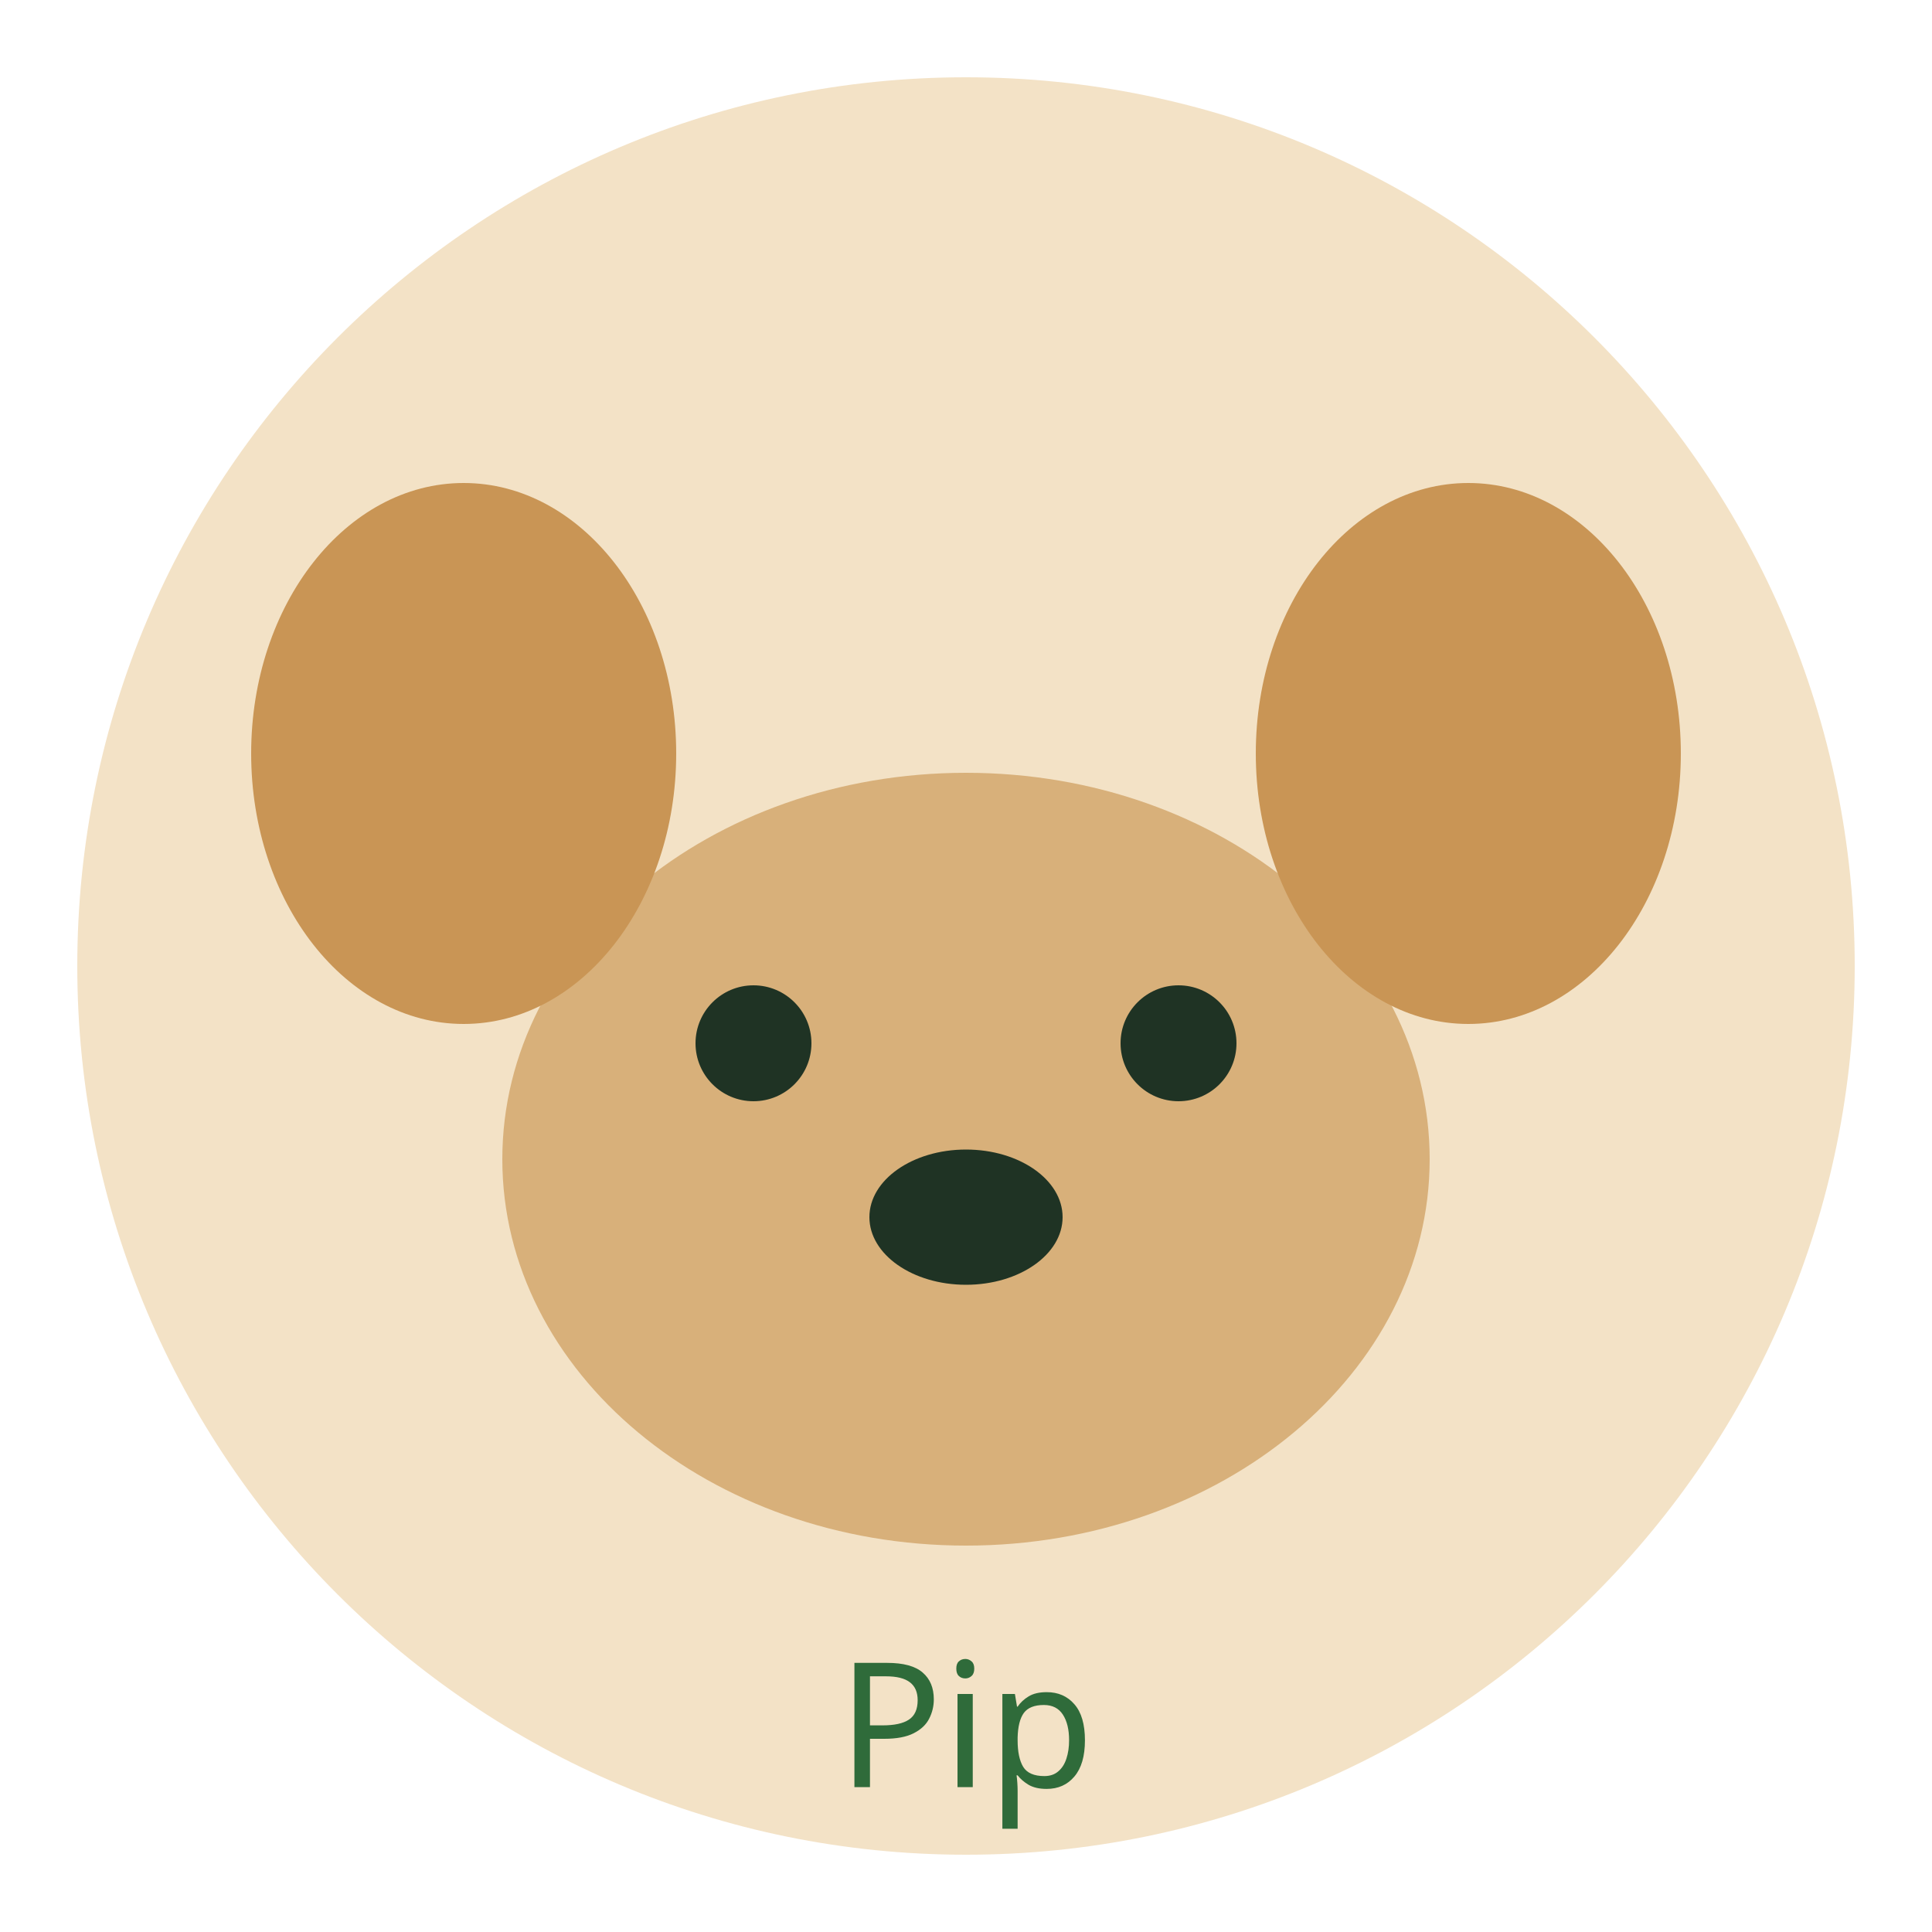
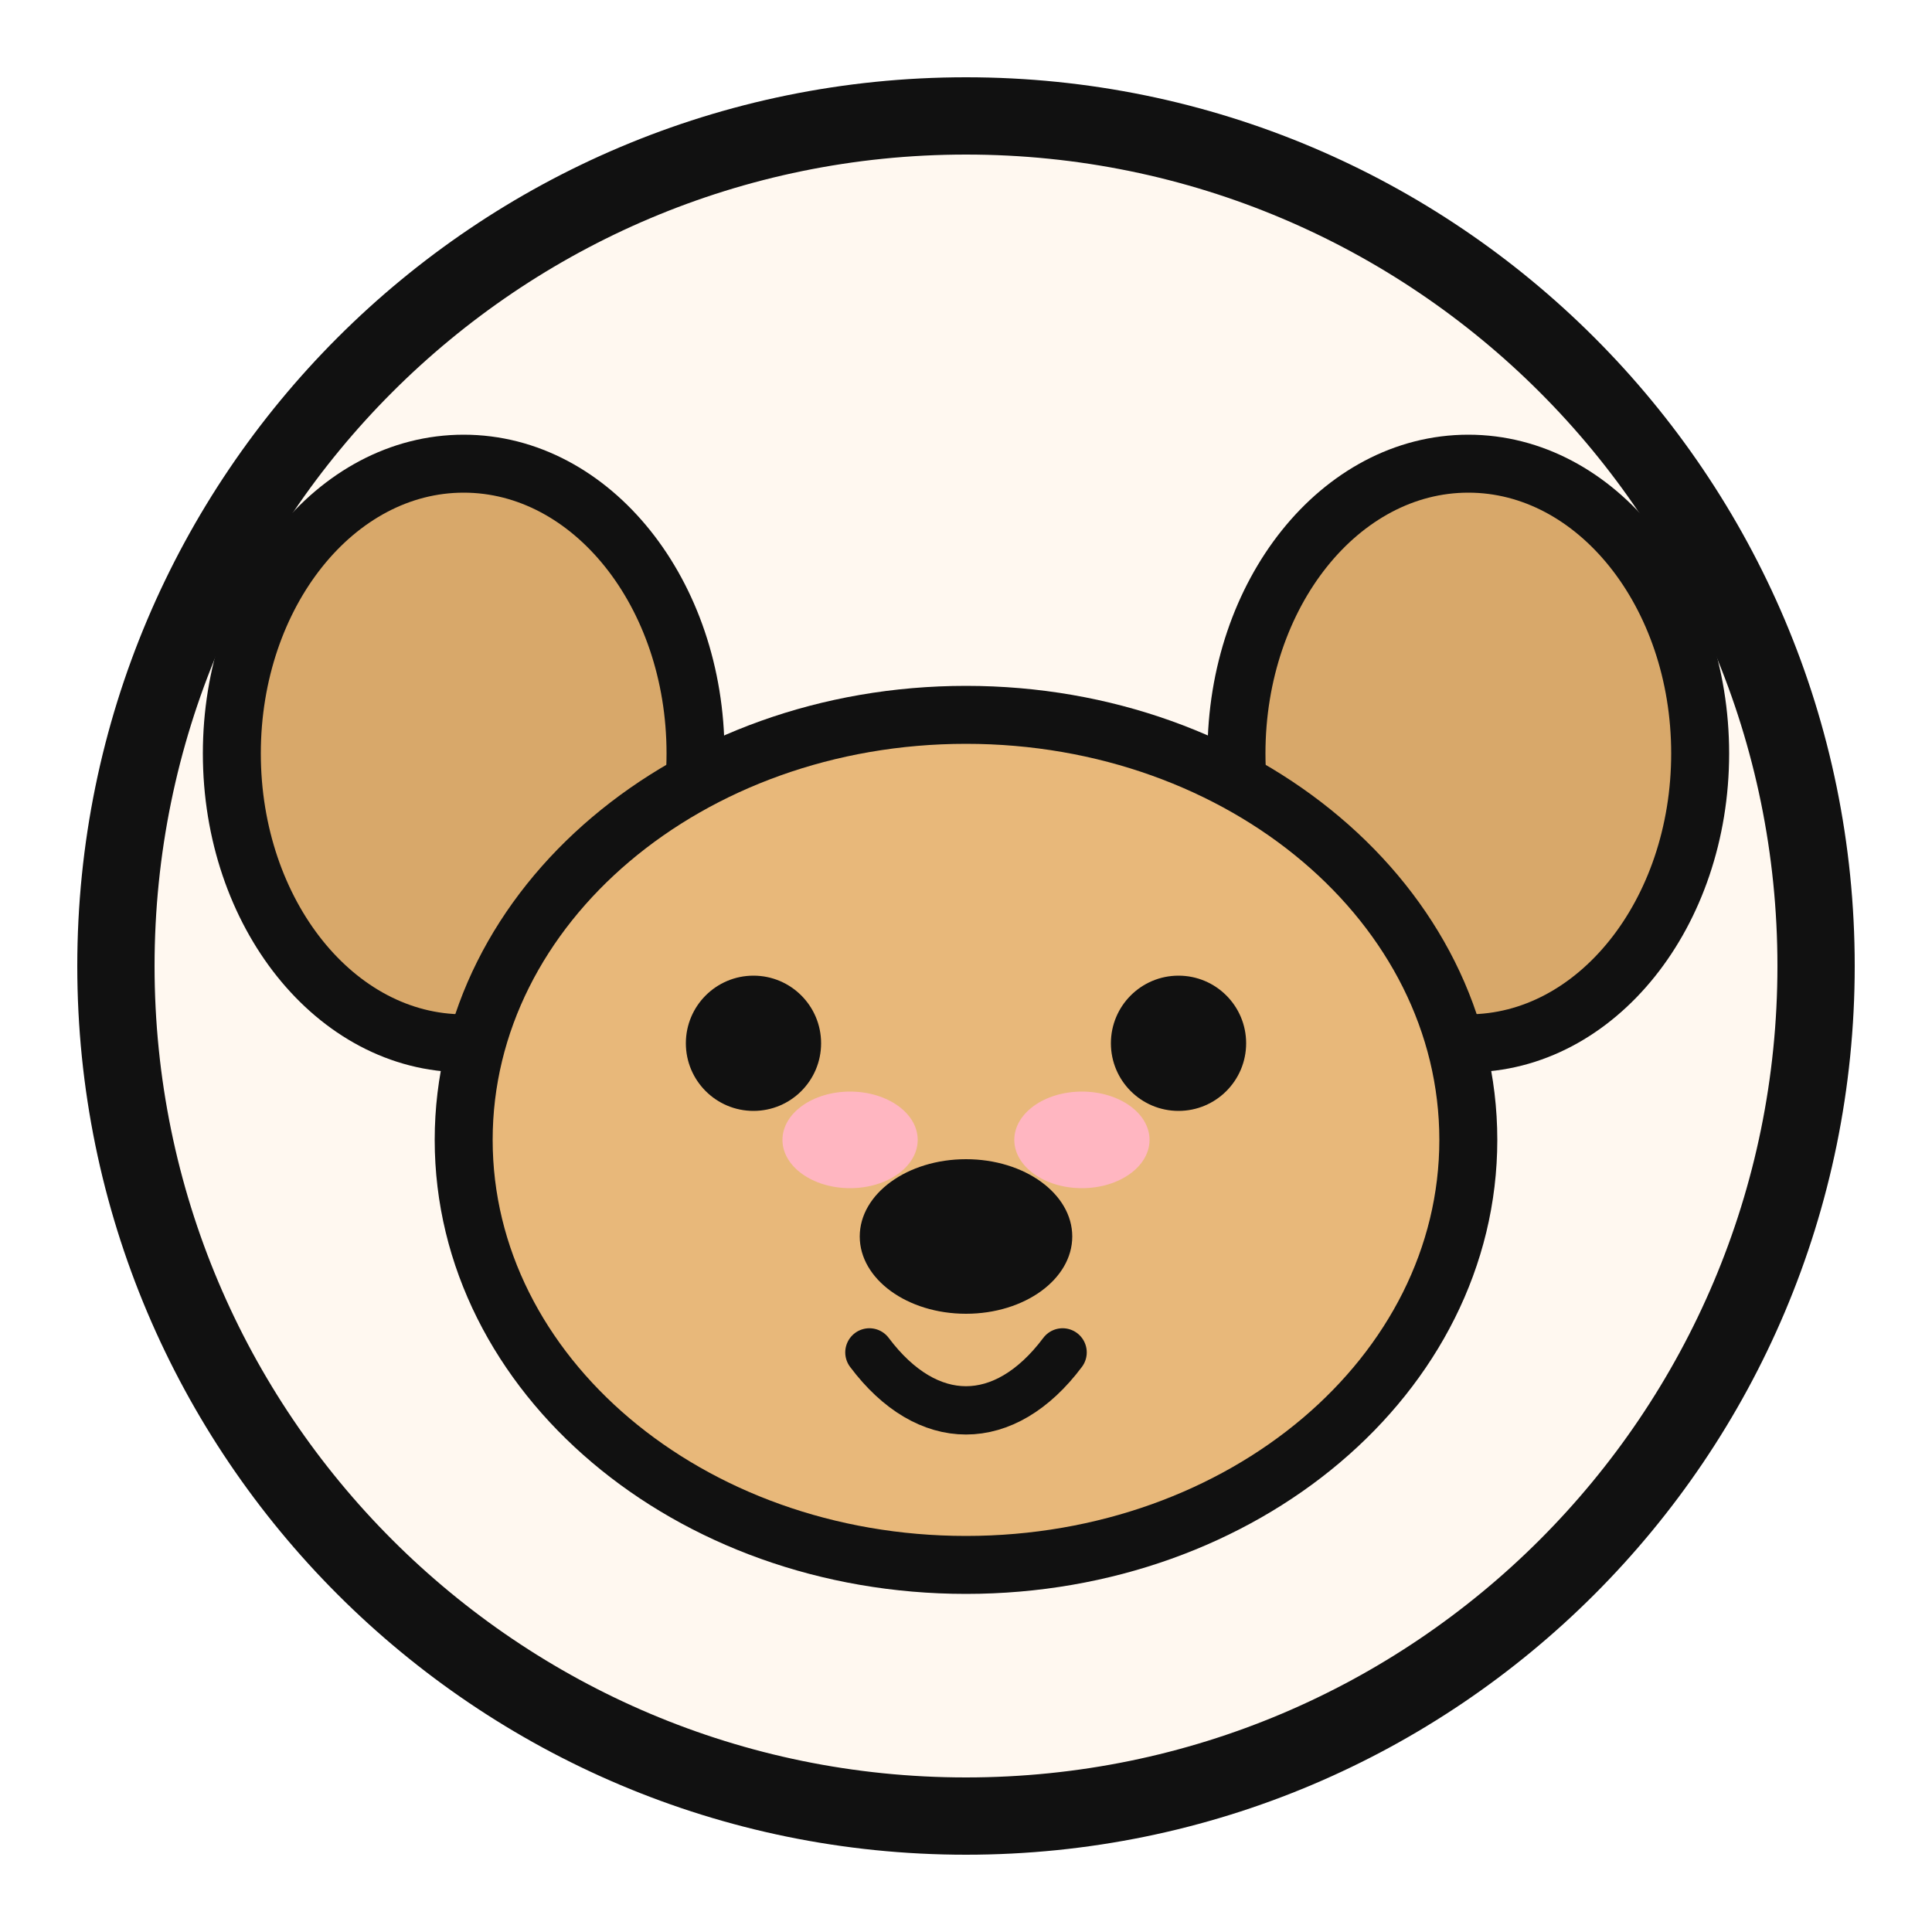
- <svg xmlns="http://www.w3.org/2000/svg" viewBox="0 0 200 200" role="img" aria-label="Pip the dog placeholder">
-   <circle cx="100" cy="100" r="92" fill="#f3e2c6" />
-   <ellipse cx="100" cy="120" rx="48" ry="40" fill="#d8b07a" />
-   <circle cx="78" cy="108" r="6" fill="#1f3324" />
-   <circle cx="122" cy="108" r="6" fill="#1f3324" />
-   <ellipse cx="100" cy="126" rx="10" ry="7" fill="#1f3324" />
-   <ellipse cx="48" cy="78" rx="22" ry="28" fill="#c99555" />
-   <ellipse cx="152" cy="78" rx="22" ry="28" fill="#c99555" />
-   <text x="100" y="185" text-anchor="middle" font-family="Trebuchet MS,sans-serif" font-size="18" fill="#2f6b3a">Pip</text>
+ <svg xmlns="http://www.w3.org/2000/svg" viewBox="0 0 200 200" role="img" aria-label="Pip the dog">
+   <circle cx="100" cy="100" r="88" fill="#FFF8F0" stroke="#111" stroke-width="8" />
+   <ellipse cx="48" cy="78" rx="24" ry="30" fill="#D8A86A" stroke="#111" stroke-width="6" />
+   <ellipse cx="152" cy="78" rx="24" ry="30" fill="#D8A86A" stroke="#111" stroke-width="6" />
+   <ellipse cx="100" cy="118" rx="52" ry="44" fill="#E8B87A" stroke="#111" stroke-width="6" />
+   <circle cx="78" cy="108" r="7" fill="#111" />
+   <circle cx="122" cy="108" r="7" fill="#111" />
+   <ellipse cx="88" cy="118" rx="7" ry="5" fill="#FFB6C1" />
+   <ellipse cx="112" cy="118" rx="7" ry="5" fill="#FFB6C1" />
+   <ellipse cx="100" cy="128" rx="11" ry="8" fill="#111" />
+   <path d="M90 140c6 8 14 8 20 0" fill="none" stroke="#111" stroke-width="5" stroke-linecap="round" />
</svg>
